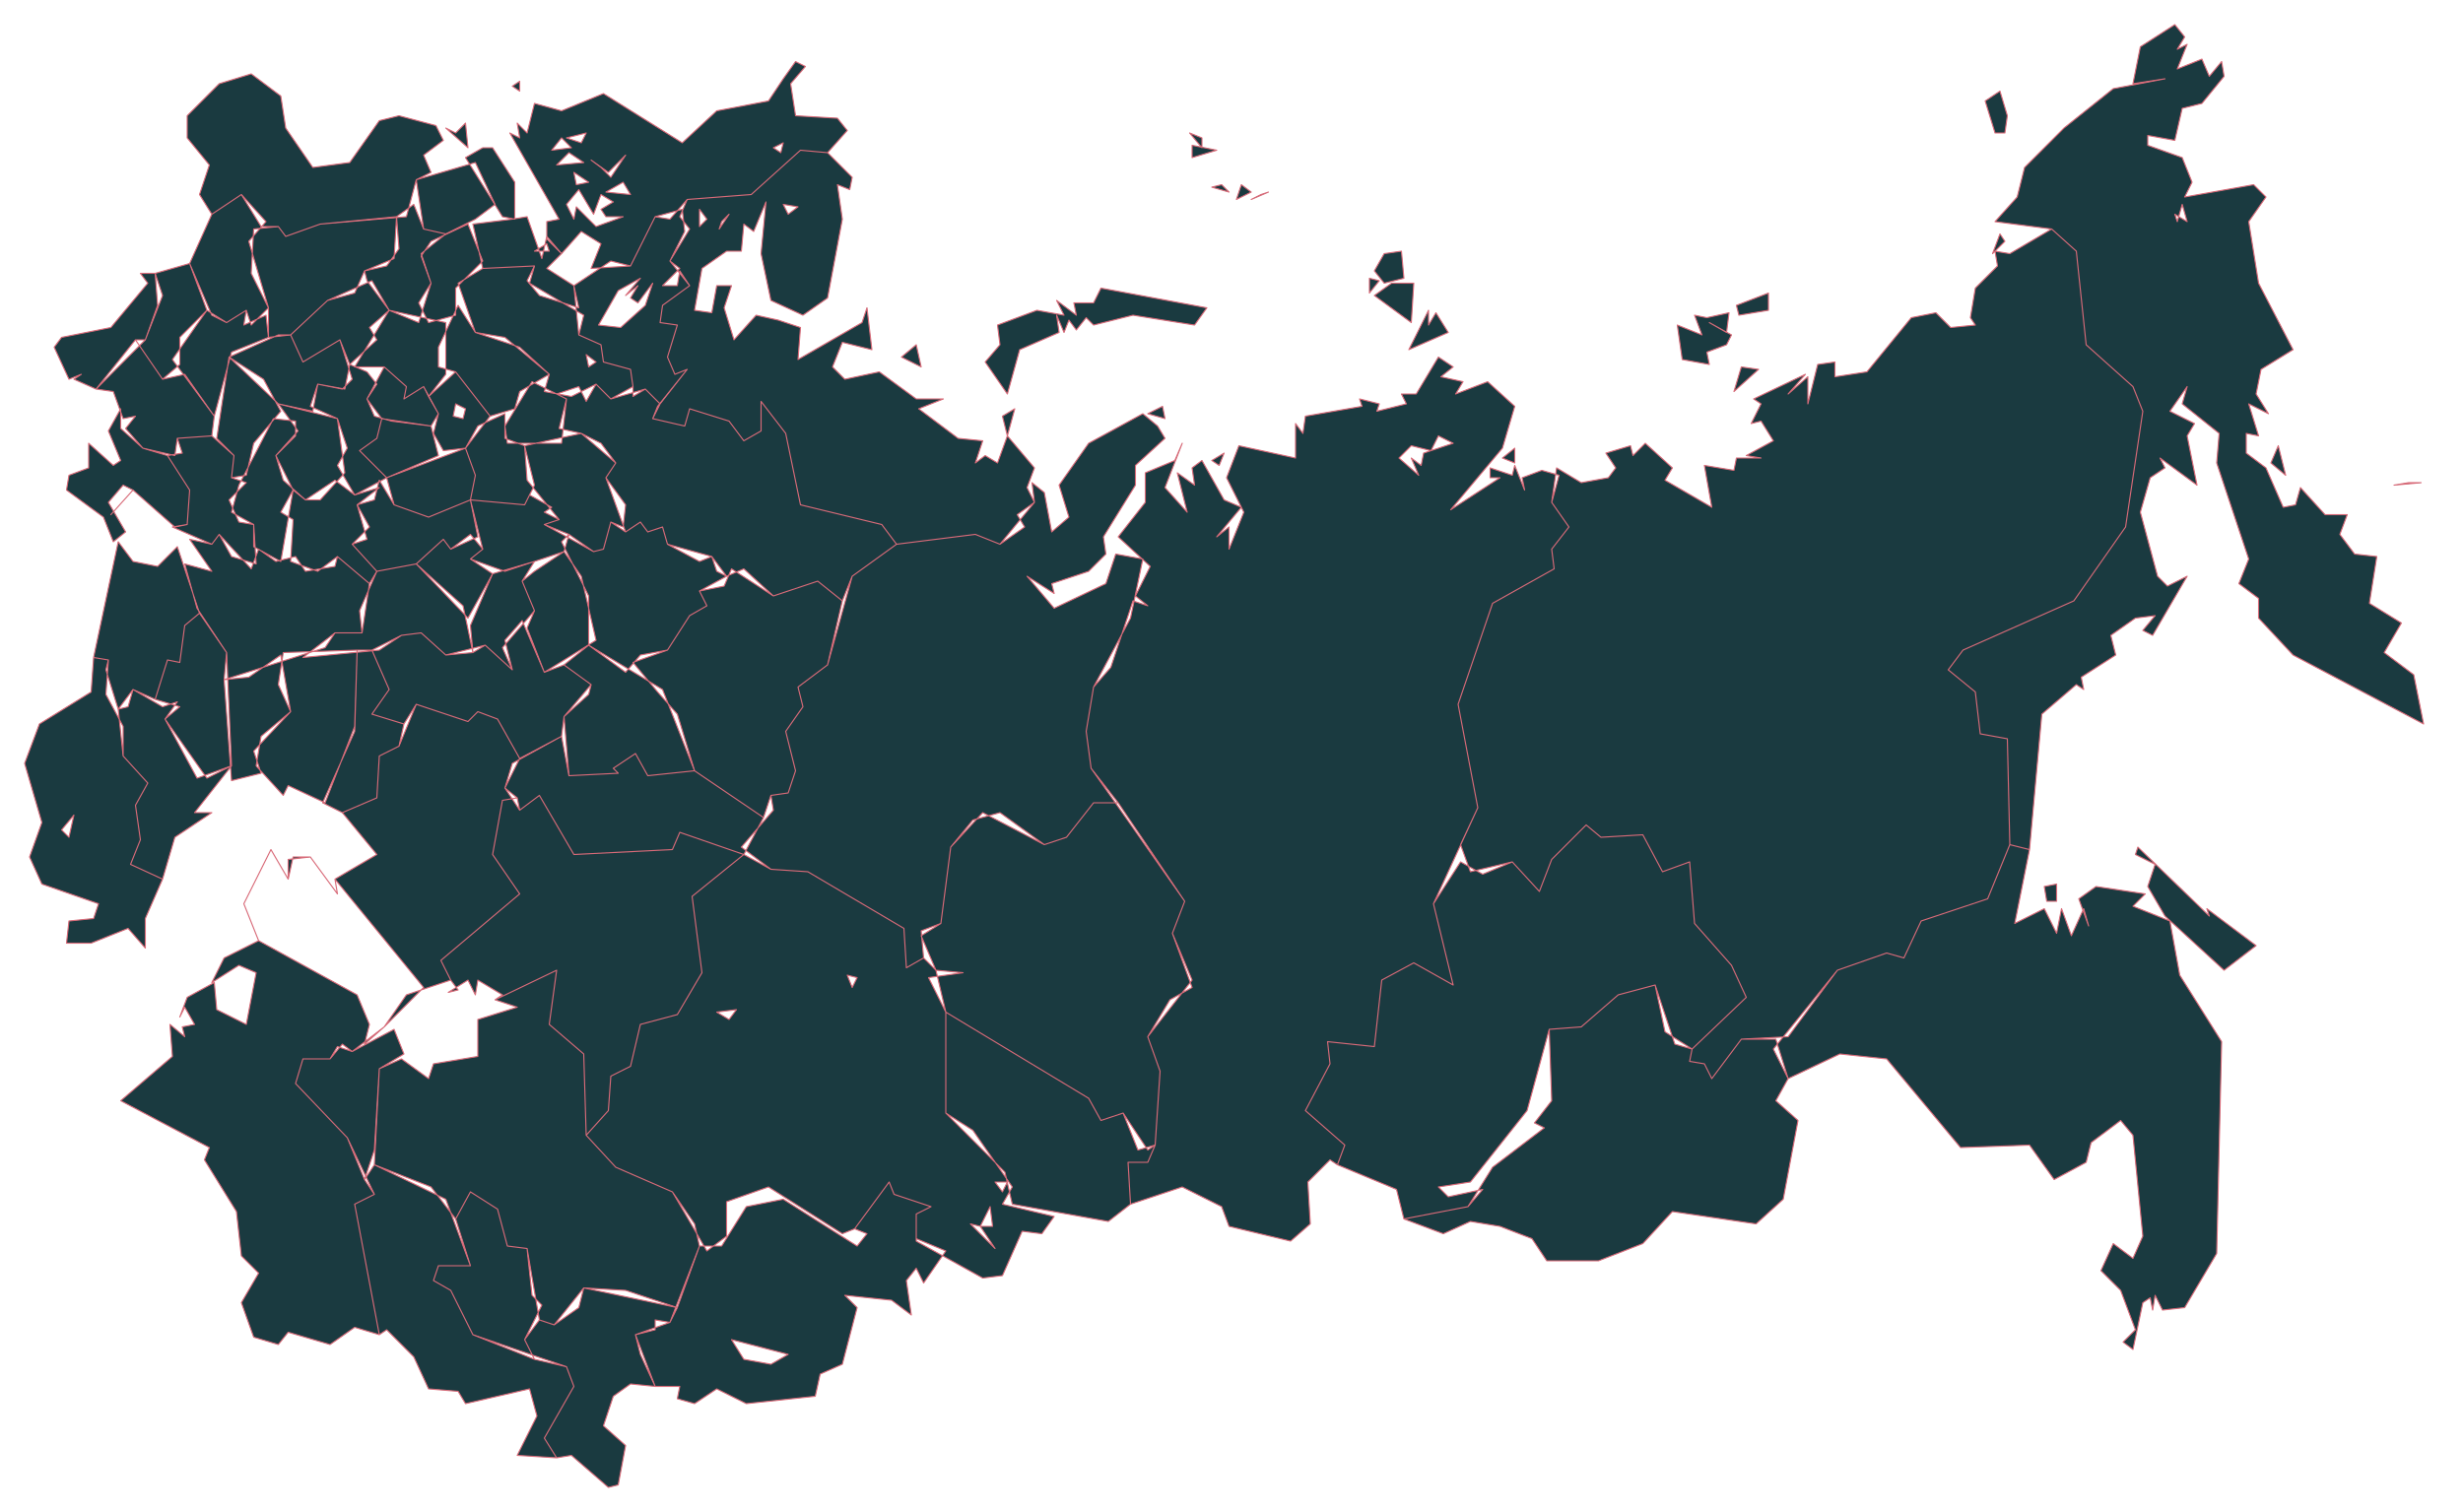
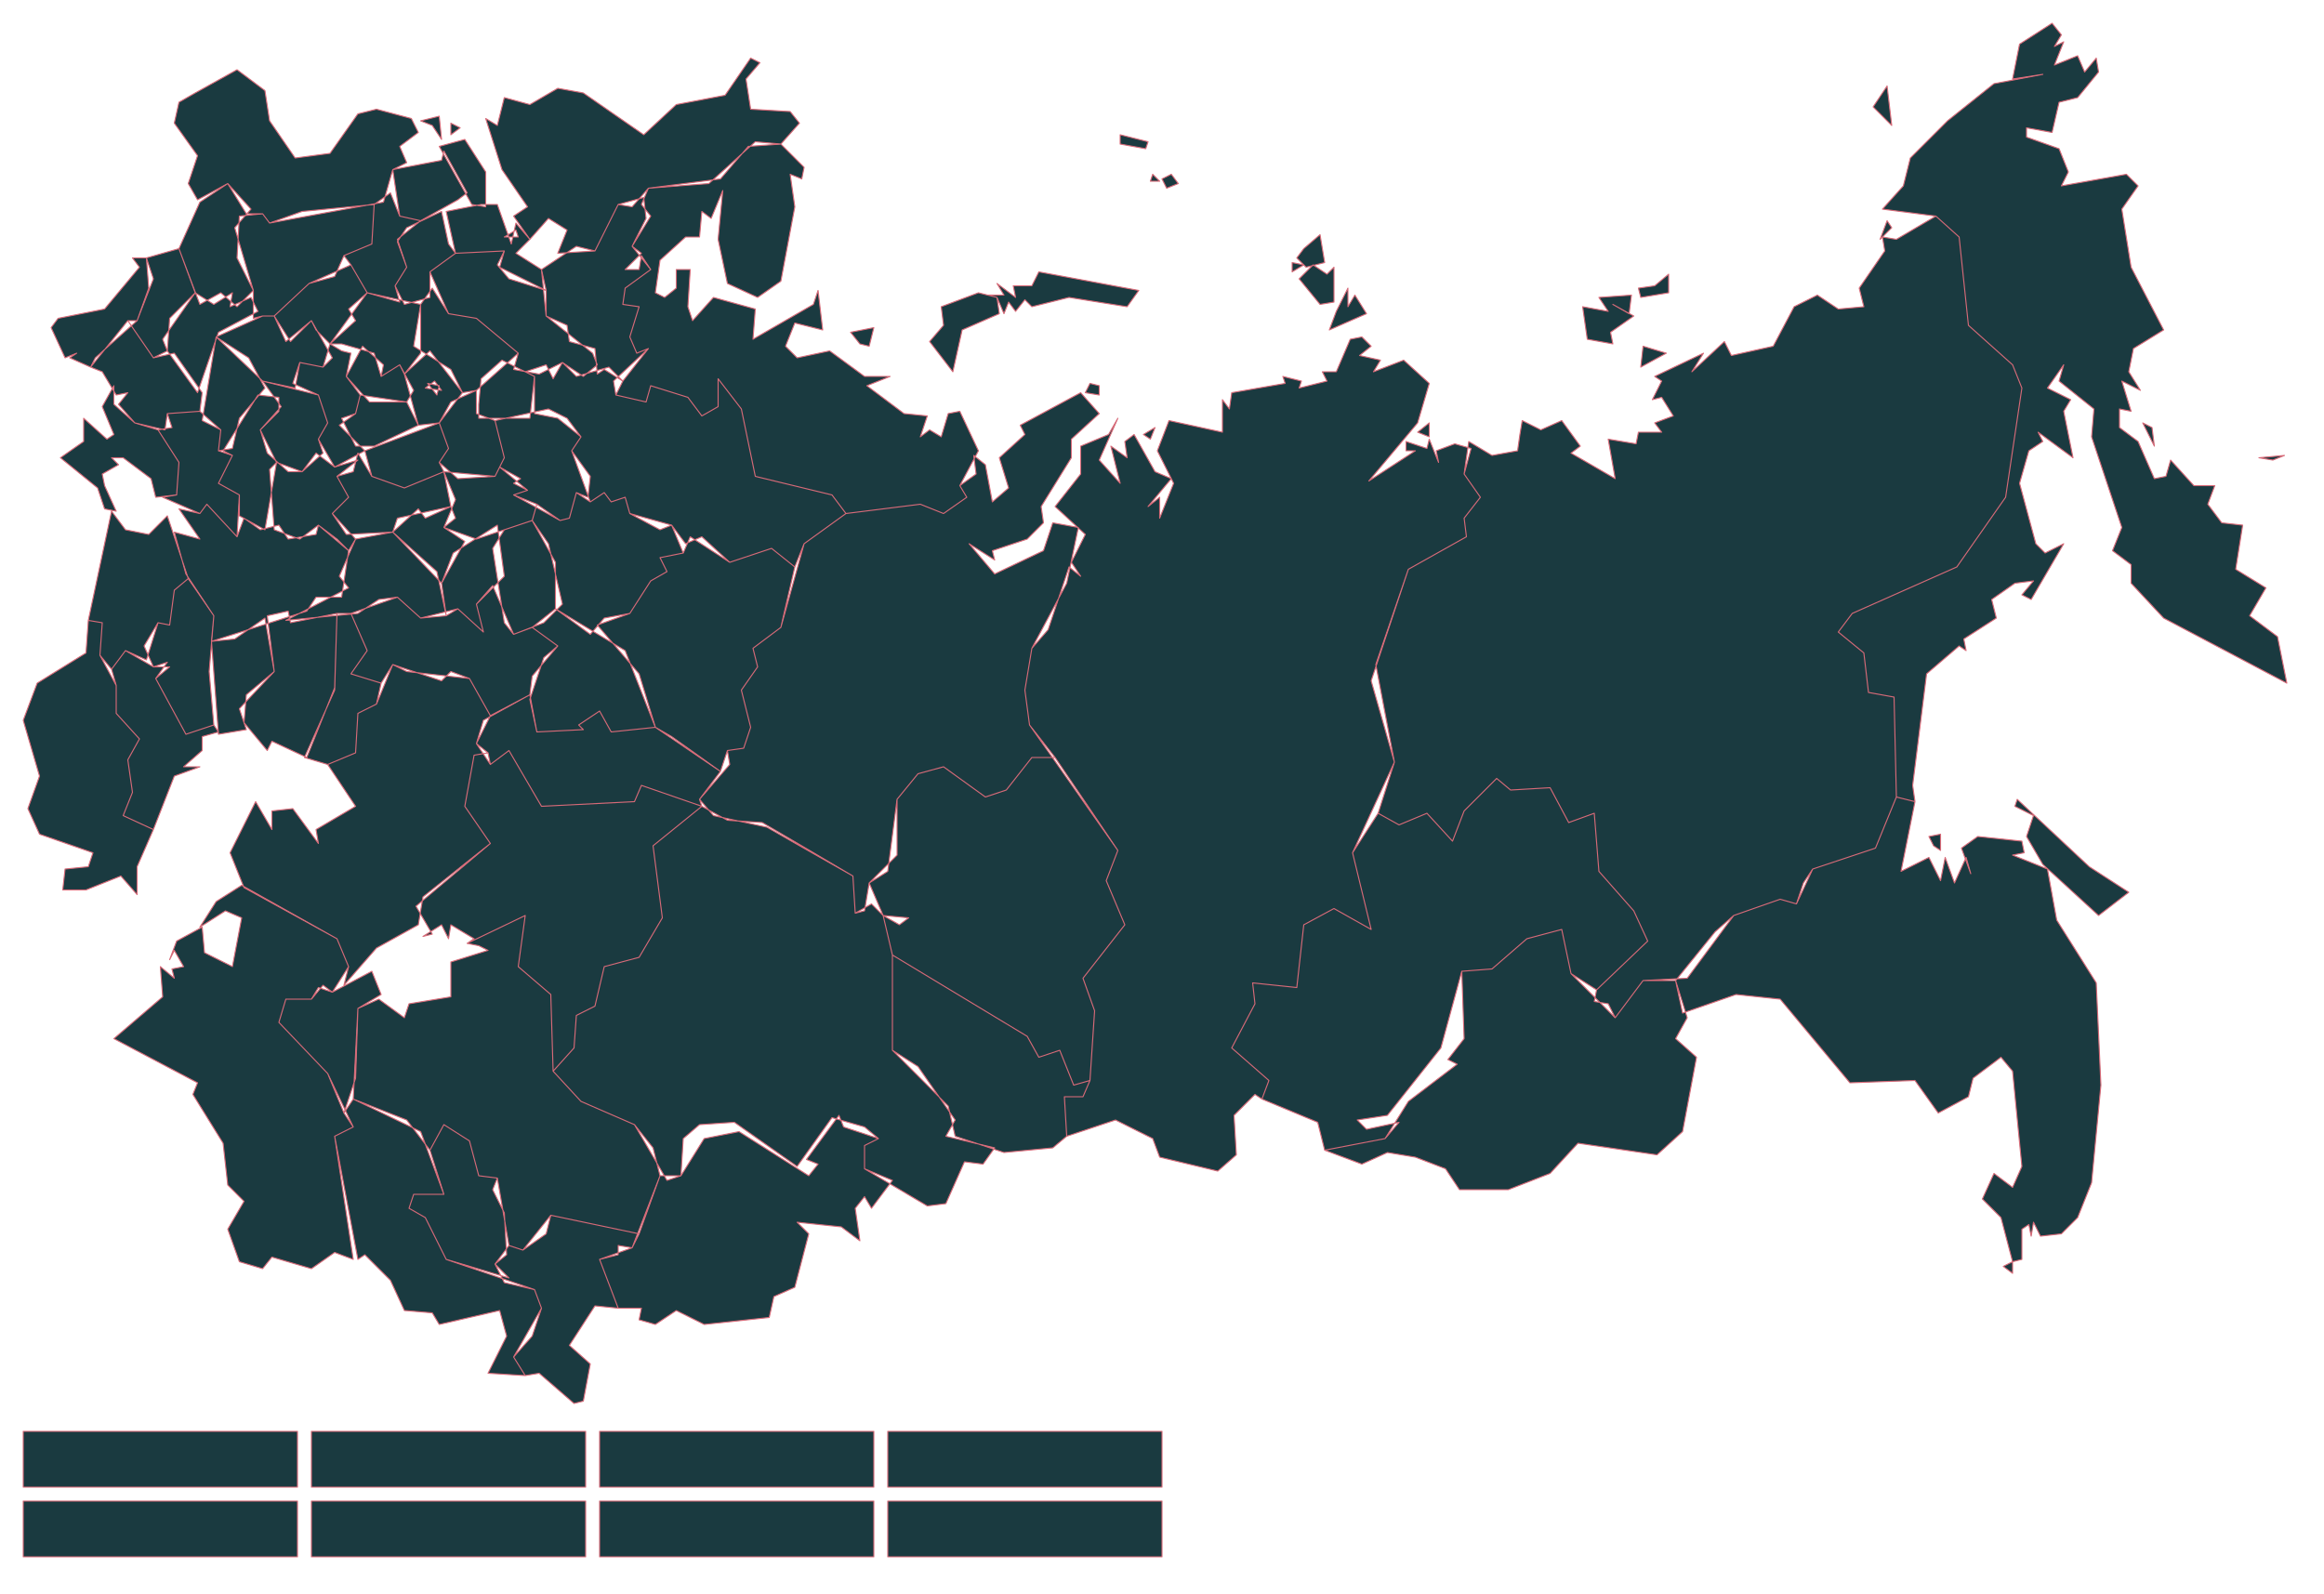
- <svg xmlns="http://www.w3.org/2000/svg" viewBox="0 0 1000 613.7">
+ <svg xmlns="http://www.w3.org/2000/svg" viewBox="0 0 1000 685.7">
  <g fill="#1a3a40" stroke="#d86a78" stroke-width="0.45" stroke-linejoin="round" fill-rule="evenodd">
-     <path d="M89 34 76 47 76 56 85 67 81 79 86 87 98 79 106 92 113 92 116 96 130 91 165 88 169 73 175 70 172 63 180 57 177 51 162 47 154 49 142 66 127 68 116 52 114 39 102 30ZM318 32 312 41 291 45 277 58 245 38 228 45 217 42 214 54 210 50 211 56 207 54 227 89 222 90 222 97 228 103 236 94 244 99 240 109 256 108 266 88 272 89 279 81 305 79 325 61 336 62 344 53 340 48 323 47 321 34 327 27 323 25ZM314 60 318 58 317 62ZM253 74 256 79 246 78ZM244 68 240 65 247 70 254 63 248 72ZM235 77 241 87 244 79 249 82 244 85 246 88 253 88 242 92 234 84 233 89 230 83ZM233 70 239 74 234 75ZM237 66 226 67 231 62ZM236 58 230 56 238 54ZM232 60 224 61 228 56ZM211 33 208 35 211 37ZM193 89 201 83 193 66 169 73 172 93 181 95ZM185 54 181 52 190 60 189 50ZM204 88 209 89 209 74 200 60 196 60 189 64ZM86 128 92 131 100 126 102 132 109 125 101 98 108 90 98 79 86 87 77 107ZM109 137 118 136 133 122 144 119 148 110 157 108 162 101 161 88 130 91 116 96 113 92 103 93 102 111 109 125ZM149 114 158 126 170 131 175 115 171 103 181 95 172 93 168 83 161 88 160 105 148 110ZM196 106 190 91 175 98 171 104 175 115 170 123 174 131 185 128 185 117ZM208 89 192 91 196 109 217 108 214 114 219 120 235 125 233 116 222 109 228 103 222 96 220 105 214 88ZM223 102 222 99 217 102ZM39 158 59 138 66 120 63 111 57 111 60 115 45 133 25 137 22 141 28 154 33 152 30 154ZM73 148 73 137 84 126 77 107 63 111 64 124 59 138 55 138 66 154ZM109 137 108 128 99 132 100 126 92 131 84 126 70 146 87 169 94 143ZM138 138 142 148 153 138 150 133 158 126 151 114 133 122 118 136 123 147ZM144 149 156 149 165 157 164 162 172 157 174 161 181 152 181 131 158 126ZM257 157 256 150 245 147 244 140 235 136 237 128 215 115 217 108 196 109 186 115 193 135 211 141 223 152 221 159 232 161 242 156 248 162ZM242 147 239 149 238 144ZM257 157 257 161 262 158 268 164 279 150 274 152 271 145 275 132 268 131 269 124 280 116 276 110 275 116 269 116 276 109 272 106 278 94 277 85 266 88 256 108 248 106 233 116 235 136 244 140 245 147 256 150ZM251 118 260 113 254 120 259 116 256 121 259 123 265 115 262 124 252 133 243 132ZM39 158 46 159 50 170 55 169 51 174 58 182 71 185 72 178 86 177 87 169 75 152 66 154 55 138ZM88 178 95 185 94 194 100 193 103 180 114 167 107 154 93 145ZM138 138 123 147 118 136 113 136 93 145 113 164 127 167 129 156 139 158 143 154ZM159 171 175 173 178 168 172 157 164 162 165 157 156 149 149 162 152 169ZM176 176 180 183 189 182 199 169 185 151 174 161 178 168ZM185 164 184 169 188 170 189 166ZM185 151 199 169 209 166 211 159 223 152 205 137 193 135 186 124 178 141 178 149ZM205 173 206 180 228 180 230 162 216 155ZM512 79 508 81 515 78ZM504 75 502 81 508 78ZM496 75 492 76 499 78ZM484 59 484 64 494 61ZM400 147 409 160 414 142 430 135 429 128 432 135 434 130 437 134 441 129 444 132 460 128 485 132 490 125 447 117 444 123 436 123 437 128 429 122 432 128 421 126 405 132 406 140ZM488 56 483 54 488 60ZM267 165 265 170 278 173 280 166 296 171 302 179 309 175 309 163 319 176 325 205 358 213 364 221 396 217 406 221 420 204 417 198 420 190 409 177 412 166 407 169 409 177 405 188 400 185 396 188 399 179 389 178 373 166 383 162 372 162 357 151 343 154 338 149 342 139 354 142 352 125 350 131 324 146 325 133 316 130 307 128 298 138 294 125 297 116 291 116 289 127 282 126 285 109 295 102 301 102 302 91 306 94 311 82 309 103 313 122 326 128 336 121 342 89 340 75 345 77 346 72 336 62 325 61 305 79 279 81 276 88 280 93 272 106 280 116 269 124 268 131 275 132 271 145 274 152 279 150ZM320 87 318 83 324 84ZM293 90 296 87 292 93ZM284 85 287 89 284 92ZM372 140 366 145 374 149ZM824 345 829 290 843 278 846 280 845 275 859 266 857 258 867 251 875 250 870 256 874 258 888 234 880 238 876 234 869 208 873 194 879 190 877 186 892 197 888 177 891 172 881 167 888 157 886 164 901 176 900 188 913 227 909 237 917 243 917 251 931 266 984 294 980 274 968 265 975 253 962 245 965 226 956 225 950 217 953 209 944 209 934 198 932 205 927 206 920 190 912 184 912 176 917 177 913 164 921 168 916 160 918 150 931 142 917 115 913 90 920 80 915 75 887 80 890 74 886 64 872 59 872 55 883 57 886 44 894 42 903 31 902 25 897 31 894 24 884 28 888 18 884 20 887 15 883 10 869 19 866 34 879 32 858 36 838 52 822 68 819 80 810 90 833 93 843 102 847 140 866 157 870 167 863 214 842 244 797 264 791 272 802 281 804 298 815 300 816 343ZM884 90 886 83 888 90 883 87ZM978 196 972 197 983 196ZM925 181 922 188 928 193ZM815 47 812 37 806 41 810 54 814 54ZM71 214 76 213 77 199 68 185 58 182 49 174 49 166 44 175 49 187 46 189 36 180 36 190 28 193 27 199 42 210 46 220 51 216 44 204 50 197 54 199 45 209 54 199ZM140 192 137 170 113 164 121 175 112 185 115 195 124 203 130 203ZM149 151 142 148 140 158 129 156 126 165 137 170 141 182 137 189 144 201 157 194 146 183 153 178 155 170 149 162 153 156ZM157 194 178 185 175 173 155 170 153 178 146 183ZM191 203 213 205 217 197 213 181 205 178 205 168 194 173 189 182 193 193ZM86 221 89 217 94 226 104 229 103 213 97 212 93 203 100 196 94 194 95 185 86 177 72 178 74 184 68 185 77 199 76 213 70 214ZM97 197 94 208 103 213 103 222 114 228 119 199 112 185 120 177 120 171 111 170ZM150 237 153 232 143 221 150 214 145 205 154 198 144 201 136 195 124 203 119 199 114 208 119 211 118 228 129 232 137 226ZM169 229 180 219 183 223 194 218 191 203 174 210 160 205 154 195 152 203 145 205 149 219 143 221 153 232ZM191 203 193 193 189 182 157 194 160 205 174 210ZM196 223 191 227 205 232 229 224 231 217 221 213 227 211 221 208 224 206 215 201 213 205 191 203ZM214 195 227 211 221 213 241 224 245 223 248 212 253 214 254 205 246 194 250 188 244 180 236 176 213 181ZM236 176 250 188 246 194 254 216 260 212 263 216 269 214 271 221 289 226 295 234 302 231 314 242 332 236 342 244 346 234 364 221 358 213 325 205 319 176 309 163 309 175 302 179 296 171 280 166 278 173 265 170 268 164 262 158 248 162 242 156 238 163 235 157 226 160 230 162 227 174ZM196 223 191 217 183 223 180 219 169 229 190 251 200 233 191 227ZM291 232 289 226 284 228 271 221 269 214 263 216 260 212 254 216 248 212 245 223 241 224 231 217 228 220 239 242 239 262 254 273 260 266 271 264 280 250 287 246 284 240 295 234ZM43 272 48 288 54 280 63 284 68 268 73 269 75 254 81 249 72 222 64 230 54 228 48 220 38 267 44 268ZM150 237 137 226 136 230 124 232 120 226 112 228 105 223 102 231 89 217 86 221 77 219 86 232 75 229 80 247 92 265 91 276 132 263 136 257 147 257ZM146 248 147 257 136 257 123 267 154 264 163 258 171 257 181 266 192 265 188 246 169 229 153 232ZM191 254 192 265 197 262 208 272 204 263 217 248 212 236 217 228 200 233ZM217 232 212 236 217 248 214 255 221 273 242 260 236 234 229 224ZM800 129 802 132 792 133 786 127 776 129 758 151 745 153 745 147 738 148 734 164 734 153 726 160 733 152 712 162 715 164 711 172 715 171 720 179 709 185 715 186 705 186 704 191 692 189 695 206 676 195 679 190 668 180 663 185 662 181 652 184 656 190 653 194 642 196 632 190 630 204 637 214 630 223 631 231 606 245 592 286 600 328 593 343 597 354 614 350 625 362 630 349 644 335 650 340 667 339 675 354 686 350 688 375 703 392 709 405 687 426 686 431 692 432 695 438 707 422 726 421 746 394 766 387 773 389 780 374 807 365 816 343 815 300 804 298 802 281 791 272 797 264 842 244 863 214 870 167 866 157 847 140 843 102 833 93 816 103 810 102 811 108 802 117ZM814 98 812 95 809 103ZM718 119 705 124 706 128 718 126ZM714 150 707 149 704 159ZM693 129 688 128 691 136 681 132 683 146 694 148 693 143 701 140 703 136 694 131 701 135 702 127ZM94 311 92 265 81 249 75 254 73 269 68 268 63 284 73 287 67 292 80 316ZM103 305 118 289 114 266 101 275 91 276 94 317 106 314ZM113 278 118 289 106 299 104 311 115 323 117 319 132 326 144 295 145 264 115 265ZM169 286 190 293 194 289 202 292 211 308 228 299 229 291 240 278 229 270 221 273 212 252 205 260 208 272 197 262 181 266 171 257 163 258 151 264 158 280 151 290 164 294ZM239 282 229 291 231 315 251 314 249 312 258 306 263 315 282 313 269 280 239 262 229 270 240 278ZM267 281 275 290 282 313 310 332 313 323 320 322 323 313 319 297 326 287 324 279 336 270 342 244 332 236 314 242 297 231 294 238 284 240 287 246 280 250 271 264 257 269ZM313 353 328 354 367 377 368 393 375 389 374 378 382 375 386 344 395 333 406 330 424 343 433 340 444 326 454 326 443 312 441 297 444 279 459 251 464 227 453 225 449 237 428 247 417 234 428 241 427 237 442 232 449 225 448 218 461 197 461 189 473 178 470 173 464 168 442 180 430 197 434 210 427 216 424 200 419 196 420 204 413 209 416 214 406 221 396 217 364 221 346 234 336 270 324 279 326 287 319 297 323 313 320 322 313 323 314 329 301 344ZM472 165 466 168 473 170ZM52 287 48 288 50 307 60 318 55 327 57 341 53 351 66 357 71 340 86 330 79 330 94 311 84 316 67 292 72 285 66 287 54 280ZM139 330 153 324 154 307 162 303 164 294 151 290 158 280 151 264 145 264 144 297 131 326ZM461 242 466 246 460 244 451 271 444 279 441 297 443 312 481 366 476 379 484 398 466 421 471 435 469 465 466 472 458 472 459 489 480 482 496 490 499 498 524 504 532 497 531 480 540 471 543 473 546 465 530 451 540 432 539 423 558 425 561 398 574 391 590 400 582 367 600 328 592 286 606 245 631 231 630 223 637 214 630 204 633 193 626 191 618 194 619 199 615 189 614 193 605 190 605 194 609 194 589 207 610 182 615 165 604 155 591 160 594 155 585 153 590 149 584 145 575 160 569 160 571 164 559 167 560 164 552 162 553 165 530 169 529 176 526 172 526 186 503 181 498 194 505 208 499 223 499 214 494 218 504 206 497 203 488 187 484 190 485 197 478 192 482 208 473 198 480 180 477 187 465 192 465 204 454 218 467 230ZM573 181 581 183 584 177 590 180 578 184 577 189 573 186 576 193 568 186ZM615 182 610 186 615 188ZM580 126 572 142 588 135 583 127 580 132ZM565 115 558 120 573 131 574 115ZM569 102 562 103 558 110 562 115 570 113ZM560 114 556 113 556 119ZM497 184 492 187 495 189ZM37 383 52 377 59 385 59 373 66 357 53 351 57 341 55 327 60 318 50 307 50 295 43 282 44 268 38 267 37 281 16 294 10 310 17 334 12 348 17 359 40 367 38 373 28 374 27 383ZM30 331 28 340 25 337ZM302 347 310 332 282 313 263 315 258 306 249 312 251 314 231 315 228 299 208 310 205 320 211 329 219 323 233 347 273 345 276 338ZM156 417 165 404 183 398 179 390 211 363 200 347 204 325 210 324 205 320 211 308 202 292 194 289 190 293 169 286 162 303 154 307 153 324 139 330 153 347 136 357 137 363 126 348 117 349 117 357 110 345 99 367 105 382 145 404 150 416 148 424ZM183 398 186 402 182 403 190 398 193 404 194 398 204 404 201 406 226 394 223 416 237 428 238 461 247 451 248 437 256 433 260 416 275 412 285 395 281 364 302 347 276 338 273 345 233 347 219 323 211 329 210 324 204 325 200 347 211 363 179 390ZM447 455 456 452 462 467 469 465 471 435 466 421 475 406 484 401 476 379 481 366 454 326 444 326 433 340 424 343 399 330 386 344 382 375 374 380 380 394 391 395 377 397 384 411 442 446ZM530 451 546 465 543 473 567 483 570 495 596 490 602 483 588 486 584 482 597 480 620 451 629 418 642 417 657 404 672 400 676 419 687 426 709 405 703 392 688 375 686 350 675 354 667 339 650 340 644 335 630 349 625 362 614 350 602 355 593 350 582 367 590 400 574 391 561 398 558 425 539 423 540 432ZM152 467 154 434 164 428 160 418 143 427 137 425 134 430 123 430 120 440 141 462 148 479ZM347 499 361 480 363 485 378 490 372 493 372 504 399 519 407 518 415 500 423 501 428 494 407 489 411 482 395 459 384 452 384 411 380 394 375 389 368 393 367 377 328 354 313 353 302 347 281 364 285 395 275 412 260 416 256 433 248 437 247 451 238 461 250 474 273 484 287 508 295 502 295 488 312 482 342 501ZM407 484 404 480 409 480ZM398 498 404 507 394 497ZM398 498 402 490 403 498ZM348 397 346 401 344 396ZM299 410 296 414 291 411ZM916 384 896 369 897 372 868 344 867 347 875 351 872 360 879 372 903 394ZM816 343 807 365 780 374 773 389 766 387 746 394 720 426 726 438 747 428 766 430 796 466 824 465 834 479 847 472 849 464 861 455 866 461 870 502 866 511 858 505 853 516 861 524 867 540 862 545 866 548 870 529 873 527 874 532 875 526 878 532 887 531 900 509 902 423 885 396 881 374 866 368 871 363 851 360 844 365 848 376 846 369 841 380 837 369 835 379 830 369 818 375 824 345ZM835 359 830 360 831 366 835 366ZM156 417 172 401 136 357 137 363 126 348 119 348 117 357 110 345 99 367 105 382 91 389 86 399 97 392 104 395 100 416 88 410 87 399 76 405 73 413 75 409 79 416 74 417 75 421 69 416 70 429 49 447 85 466 83 471 96 492 98 510 105 517 98 529 103 543 113 546 117 541 134 546 144 539 154 542 144 489 152 485 141 462 120 440 123 430 134 430 139 424 143 427ZM466 467 456 452 447 455 442 446 384 411 384 452 408 476 411 489 450 496 459 489 458 472 466 472 469 465ZM680 424 672 400 657 404 642 417 629 418 630 447 623 456 627 458 606 474 596 490 570 495 586 501 597 496 609 498 622 503 628 512 649 512 667 505 679 492 713 497 724 487 730 455 721 447 726 438 721 422 707 422 695 438 692 432 686 431 687 426ZM201 406 210 409 194 414 194 429 176 432 174 438 163 430 154 434 152 473 175 482 185 495 191 484 202 491 206 506 214 507 219 536 225 538 237 523 275 531 284 506 282 497 273 484 250 474 238 461 237 428 223 416 226 394ZM221 584 233 563 230 555 192 542 183 524 176 520 178 514 191 514 181 487 152 473 148 479 152 485 144 489 154 542 157 540 168 551 174 564 186 565 189 570 215 564 218 575 210 591 226 592ZM220 530 216 526 214 507 206 506 202 491 191 484 185 495 191 514 178 514 176 520 183 524 192 542 217 552 213 544ZM347 499 352 501 348 506 318 487 303 490 293 506 284 506 272 537 258 542 266 563 276 563 275 568 282 570 291 564 303 570 331 567 333 558 342 554 348 531 343 526 362 528 370 534 368 520 372 515 375 521 384 508 372 503 372 493 378 490 363 485 361 480ZM313 554 302 552 297 544 320 550ZM260 550 258 542 266 540 266 536 272 537 275 531 254 524 237 523 235 531 225 538 219 536 213 544 217 552 230 555 233 563 221 584 226 592 232 591 247 604 251 603 254 587 245 579 249 567 256 562 266 563Z" />
+     <path d="M654 187 653 194 642 196 632 190 630 204 637 214 630 223 631 231 606 245 590 293 600 328 593 350 602 355 614 350 625 362 630 349 644 335 650 340 667 339 675 354 686 350 688 375 703 392 709 405 687 426 686 431 692 432 695 438 707 422 726 421 746 394 766 387 773 389 780 374 807 365 816 343 815 300 804 298 802 281 791 272 797 264 842 244 863 214 870 167 866 157 847 140 843 102 833 93 816 103 810 102 811 108 800 124 802 132 791 133 782 127 772 132 763 149 745 153 742 147 728 160 733 152 712 162 715 164 711 172 715 171 720 179 712 182 715 186 705 186 704 191 692 189 695 206 676 195 680 192 672 181 663 185 655 181ZM814 98 812 95 809 103ZM712 123 705 124 706 128 718 126 718 118ZM706 158 717 152 707 149ZM692 134 681 132 683 146 694 148 693 143 703 136 694 131 701 135 702 127 688 128ZM465 248 460 244 451 271 444 279 441 297 443 312 481 366 476 379 484 398 466 421 471 435 469 465 466 472 458 472 459 489 480 482 496 490 499 498 524 504 532 497 531 480 540 471 543 473 546 465 530 451 540 432 539 423 558 425 561 398 574 391 590 400 582 367 600 328 592 286 606 245 631 231 630 223 637 214 630 204 633 193 626 191 618 194 619 199 615 189 614 193 605 190 605 194 609 194 589 207 610 182 615 165 604 155 591 160 594 155 585 153 590 149 586 145 581 146 575 160 569 160 571 164 559 167 560 164 552 162 553 165 530 169 529 176 526 172 526 186 503 181 498 194 505 208 499 223 499 214 494 218 504 206 497 203 488 187 484 190 485 197 478 192 482 208 473 198 481 180 477 187 465 192 465 204 454 218 467 230 461 242ZM615 182 610 186 615 188ZM575 134 572 142 588 135 583 127 580 132 580 124ZM559 120 568 131 574 130 574 115 571 118 565 114ZM561 107 558 111 562 115 570 113 568 101ZM556 117 561 114 556 113ZM495 189 497 184 492 187ZM823 338 829 290 843 278 846 280 845 275 859 266 857 258 867 251 875 250 870 256 874 258 888 234 880 238 876 234 869 208 873 194 879 190 877 186 892 197 888 177 891 172 881 167 888 157 886 164 901 176 900 188 913 227 909 237 917 243 917 251 931 266 984 294 980 274 968 265 975 253 962 245 965 226 956 225 950 217 953 209 944 209 934 198 932 205 927 206 920 190 912 184 912 176 917 177 913 164 921 168 916 160 918 150 931 142 917 115 913 90 920 80 915 75 887 80 890 74 886 64 872 59 872 55 883 57 886 44 894 42 903 31 902 25 897 31 894 24 884 28 888 18 884 20 887 15 883 10 869 19 866 34 879 32 858 36 838 52 822 68 819 80 810 90 833 93 843 102 847 140 866 157 870 167 863 214 842 244 797 264 791 272 802 281 804 298 815 300 816 343 824 345ZM978 198 983 196 972 197ZM927 192 926 184 922 182ZM806 46 814 54 812 37ZM330 356 367 377 368 393 372 392 374 380 386 368 386 344 395 333 406 330 424 343 433 340 444 326 454 326 443 312 441 297 444 279 459 251 464 227 453 225 449 237 428 247 417 234 428 241 427 237 442 232 449 225 448 218 461 197 461 189 473 178 465 169 439 183 441 187 430 197 434 210 427 216 424 200 419 196 420 204 413 209 416 214 406 221 396 217 364 221 346 234 336 270 324 279 326 287 319 297 323 313 320 322 313 323 314 329 301 344 307 351ZM467 169 473 170 473 166 469 165ZM372 485 378 490 372 493 372 503 399 519 407 518 415 500 423 501 428 494 407 489 411 482 395 459 384 452 384 411 380 394 375 389 368 393 367 377 328 354 313 353 302 347 281 364 285 395 275 412 260 416 256 433 248 437 247 451 238 461 250 474 273 484 287 508 293 506 294 490 301 484 316 483 343 502 358 481ZM899 373 868 344 867 347 875 351 872 360 879 372 903 394 916 384ZM776 380 773 389 766 387 746 394 738 401 721 422 724 436 747 428 766 430 796 466 824 465 834 479 847 472 849 464 861 455 866 461 870 502 866 511 858 505 853 516 861 524 866 543 870 542 870 529 873 527 874 532 875 526 878 532 887 531 894 524 900 509 904 467 902 423 885 396 881 374 866 368 871 367 870 362 851 360 844 365 848 376 846 369 841 380 837 369 835 379 830 369 818 375 824 345 816 343 807 365 780 374ZM866 543 862 545 866 548ZM832 364 835 366 835 359 830 360ZM546 465 543 473 567 483 570 495 596 490 602 483 588 486 584 482 597 480 620 451 629 418 642 417 657 404 672 400 676 419 687 426 709 405 703 392 688 375 686 350 675 354 667 339 650 340 644 335 630 349 625 362 614 350 602 355 593 350 582 367 590 400 574 391 561 398 558 425 539 423 540 432 530 451ZM507 79 504 75 500 77 502 81ZM496 75 495 78 499 78ZM482 62 493 64 494 61 482 58ZM400 147 410 160 414 142 430 135 429 128 421 126 405 132 406 140ZM429 128 432 135 434 130 437 134 441 129 444 132 460 128 485 132 490 125 447 117 444 123 436 123 437 128 429 122 432 127 425 127ZM296 132 297 116 291 116 291 124 286 128 282 126 284 112 295 102 301 102 302 91 306 94 311 82 309 103 313 122 326 128 336 121 342 89 340 75 345 77 346 72 336 62 325 61 305 79 279 81 276 88 280 93 272 106 280 116 269 124 268 131 275 132 271 145 274 152 279 150 264 164 265 170 278 173 280 166 296 171 302 179 309 175 309 163 319 176 325 205 358 213 364 221 396 217 406 221 416 214 413 209 421 194 413 177 408 178 405 188 400 185 396 188 399 179 389 178 373 166 383 162 372 162 357 151 343 154 338 149 342 139 354 142 352 125 350 131 324 146 325 133 307 128 298 138ZM370 148 374 149 376 141 366 143ZM380 394 384 411 442 446 447 455 456 452 462 467 469 465 471 435 466 421 484 398 476 379 481 366 454 326 444 326 433 340 424 343 406 330 395 333 386 344 382 375 374 380ZM380 394 391 395 387 398ZM676 419 672 400 657 404 642 417 629 418 630 447 623 456 627 458 606 474 596 490 570 495 586 501 597 496 609 498 622 503 628 512 649 512 667 505 679 492 713 497 724 487 730 455 721 447 726 438 721 422 707 422 695 438ZM93 388 86 399 97 392 104 395 100 416 88 410 87 399 76 405 73 413 75 409 79 416 74 417 75 421 69 416 70 429 49 447 85 466 83 471 96 492 98 510 105 517 98 529 103 543 113 546 117 541 134 546 144 539 152 542 144 489 152 485 141 462 120 440 123 430 134 430 139 424 143 427 150 416 145 404 104 381ZM206 407 210 409 194 414 194 429 176 432 174 438 163 430 154 434 152 473 175 482 185 495 191 484 202 491 206 506 214 507 219 536 225 538 237 523 275 531 284 506 281 494 273 484 250 474 238 461 237 428 223 416 226 394 201 406ZM162 408 180 398 182 386 211 363 200 347 204 325 210 324 205 320 211 308 202 292 194 289 190 293 169 286 162 303 154 307 153 324 141 329 153 347 136 357 137 363 126 348 117 349 117 357 110 345 99 367 105 382 145 404 150 416 148 424ZM186 402 182 403 190 398 193 404 194 398 204 404 201 406 226 394 223 416 237 428 238 461 247 451 248 437 256 433 260 416 275 412 285 395 281 364 302 347 276 338 273 345 233 347 219 323 211 329 210 324 204 325 200 347 211 363 179 390ZM318 487 303 490 293 506 284 506 272 537 258 542 266 563 276 563 275 568 282 570 291 564 303 570 331 567 333 558 342 554 348 531 343 526 362 528 370 534 368 520 372 515 375 520 384 508 372 503 372 493 378 490 363 485 361 480 347 499 352 501 348 506ZM240 180 250 188 246 194 254 216 260 212 263 216 269 214 271 221 289 226 295 234 302 231 314 242 332 236 342 244 346 234 364 221 358 213 325 205 319 176 309 163 309 175 302 179 296 171 280 166 278 173 265 170 268 164 262 158 248 162 242 156 238 163 235 157 226 160 230 162 230 178ZM216 73 227 89 221 93 228 103 236 94 244 99 240 109 256 108 266 88 272 89 279 81 310 77 322 63 336 62 344 53 340 48 323 47 321 34 327 27 323 25 312 41 291 45 277 58 251 40 240 38 228 45 217 42 214 54 209 51ZM275 290 282 313 310 332 313 323 320 322 323 313 319 297 326 287 324 279 336 270 342 244 332 236 314 242 297 231 294 238 284 240 287 246 280 250 271 264 257 269ZM229 575 233 563 230 555 192 542 183 524 176 520 178 514 191 514 181 487 152 473 148 479 152 485 144 489 154 542 157 540 168 551 174 564 186 565 189 570 215 564 218 575 210 591 226 592 221 584ZM462 467 456 452 447 455 442 446 384 411 384 452 408 476 411 489 432 496 453 494 459 489 458 472 466 472 469 465ZM84 40 77 44 75 53 85 67 81 79 85 86 98 79 106 92 113 92 116 96 165 87 169 73 175 70 172 63 180 57 177 51 162 47 154 49 142 66 127 68 116 52 114 39 102 30ZM37 383 52 377 59 385 59 373 66 357 53 351 57 341 55 327 60 318 50 307 50 295 43 282 44 268 38 267 37 281 16 294 10 310 17 334 12 348 17 359 40 367 38 373 28 374 27 383ZM301 344 310 332 289 317 282 313 263 315 258 306 249 312 251 314 231 315 228 299 208 310 205 320 211 329 219 323 233 347 273 345 276 338 302 347ZM145 232 137 226 136 230 124 232 120 226 112 228 105 223 102 231 89 217 86 221 77 219 86 232 75 229 80 247 92 265 91 276 132 263 136 257 147 257 150 237ZM175 289 202 292 211 308 228 299 229 291 240 278 229 270 221 273 212 252 205 260 208 272 197 262 181 266 171 257 151 264 158 280 151 290 164 294 169 286ZM266 540 266 536 272 537 275 531 237 523 235 531 225 538 219 536 213 544 217 552 230 555 233 563 221 584 226 592 232 591 247 604 251 603 254 587 245 579 256 562 266 563 258 542ZM289 226 284 228 271 221 269 214 263 216 260 212 254 216 248 212 245 223 241 224 231 217 229 224 239 242 239 262 254 273 260 266 271 264 280 250 287 246 284 240 294 238ZM260 159 268 164 279 150 274 152 271 145 275 132 268 131 269 124 280 116 276 110 275 116 269 116 276 109 272 106 278 94 277 85 266 88 256 108 248 106 233 116 235 136 244 140 245 147 256 150 257 161ZM234 283 228 301 231 315 251 314 249 312 258 306 263 315 282 313 269 280 239 262 229 270 240 278ZM255 152 235 136 235 125 215 115 217 108 196 109 185 117 193 135 205 137 223 152 221 159 232 161 242 156 251 162 257 157ZM48 288 54 280 63 284 68 268 73 269 75 254 81 249 72 222 64 230 54 228 48 220 38 267 44 268 43 282ZM113 136 118 136 133 122 144 119 148 110 160 105 161 88 130 91 116 96 113 92 103 93 102 111 109 125 109 137ZM118 289 106 299 105 311 115 323 117 319 132 326 144 296 145 264 125 268 124 263 115 265ZM217 522 212 512 214 507 206 506 202 491 191 484 185 495 191 514 178 514 176 520 183 524 192 542 219 550 213 544 218 540ZM50 295 50 307 60 318 55 327 57 341 53 351 66 357 75 334 86 330 79 330 87 323 87 317 94 315 92 312 80 316 67 292 72 285 66 287 54 280 48 288ZM90 289 92 265 81 249 75 254 73 269 68 268 62 278 66 287 73 287 67 292 80 316 92 312ZM217 197 215 201 227 211 221 213 241 224 245 223 248 212 253 214 254 205 246 194 250 188 244 180 236 176 213 181ZM150 253 123 267 154 264 163 258 171 257 181 266 192 265 188 246 169 229 153 232 146 248ZM153 464 154 434 164 428 160 418 143 427 137 425 134 430 123 430 120 440 141 462 148 479ZM44 160 50 170 55 169 51 174 58 182 71 185 72 178 86 177 87 169 75 152 66 154 55 138 39 158ZM86 131 95 126 102 132 109 125 101 98 108 90 98 79 86 87 77 107ZM45 209 44 204 51 200 48 197 53 197 65 206 67 214 76 213 77 199 68 185 58 182 49 174 49 166 44 175 49 187 46 189 36 180 36 190 26 197 42 210 45 219 50 220ZM89 217 102 231 103 213 94 208 100 196 94 194 95 185 86 177 72 178 74 184 68 185 77 199 76 213 70 214 86 221ZM153 232 143 221 150 214 145 205 154 198 144 201 136 195 130 203 119 199 116 202 118 228 129 232 137 226 150 237ZM171 223 194 218 191 203 174 210 160 205 154 195 152 203 145 205 150 214 143 221 149 230 169 229ZM212 236 217 268 221 273 234 268 242 260 236 234 229 224 217 228ZM141 329 153 324 154 307 162 303 164 294 151 290 158 280 151 264 145 264 144 297 131 326ZM194 159 199 169 205 168 223 152 205 137 193 135 186 124 181 131 178 149ZM100 196 94 208 103 213 103 222 114 228 119 199 112 185 120 177 120 171 111 170 96 194ZM134 138 125 147 118 136 113 136 93 145 113 164 127 167 129 156 139 158 143 154ZM191 227 205 232 229 224 231 217 221 213 227 211 221 208 224 206 215 201 213 205 191 203 196 215ZM106 314 103 305 118 289 114 266 101 275 91 276 94 316ZM147 148 161 152 164 162 172 157 174 161 181 152 181 131 158 126 142 148ZM111 134 108 128 99 132 100 126 92 131 84 126 73 137 72 151 85 169 94 143ZM137 189 141 182 137 170 113 164 121 175 112 185 115 195 124 203 130 203 139 195ZM87 181 95 185 94 194 100 193 103 180 114 167 107 154 93 145ZM41 154 59 138 66 120 63 111 57 111 60 115 45 133 25 137 22 141 28 154 33 152 30 154 39 158ZM147 151 142 148 139 158 129 156 126 165 137 170 141 182 137 189 144 201 157 194 146 183 153 178 155 170 149 162 151 152ZM136 142 142 148 153 138 150 133 158 126 151 114 133 122 118 136 123 147 134 138ZM197 206 213 205 217 197 213 181 205 178 205 168 194 173 189 182 193 193 189 199ZM207 88 192 91 196 109 217 108 214 114 219 120 235 125 233 116 222 109 228 103 222 96 220 105 214 88ZM197 86 201 83 191 65 190 69 169 73 172 93 181 95ZM186 54 190 60 189 50 181 52ZM70 146 84 126 77 107 63 111 64 124 59 138 55 138 66 154 72 151ZM192 265 197 262 208 272 205 260 217 248 214 226 195 238 190 251ZM151 114 158 126 172 130 170 123 175 115 171 103 181 95 172 93 168 83 161 88 160 105 148 110ZM189 199 193 193 189 182 157 194 160 205 174 210 191 203ZM193 105 190 91 175 98 171 104 175 115 170 123 174 131 185 128 185 117 196 109ZM194 218 183 223 180 219 169 229 190 251 200 233 191 227 196 223ZM180 183 189 182 199 169 185 151 174 161ZM183 167 187 164 190 168ZM161 192 180 183 175 173 155 170 153 178 147 180 153 192ZM206 174 206 180 228 180 230 162 216 155 207 163ZM159 173 175 173 178 168 172 157 164 162 165 157 156 149 149 162ZM209 89 209 74 200 60 189 63 203 88ZM194 53 194 58 198 55ZM184 165 188 170 189 166ZM223 102 222 99 217 102ZM128 616 128 640 10 640 10 616ZM252 616 252 640 134 640 134 616ZM376 616 376 640 258 640 258 616ZM500 616 500 640 382 640 382 616ZM128 646 128 670 10 670 10 646ZM252 646 252 670 134 670 134 646ZM376 646 376 670 258 670 258 646ZM500 646 500 670 382 670 382 646Z" />
  </g>
</svg>
